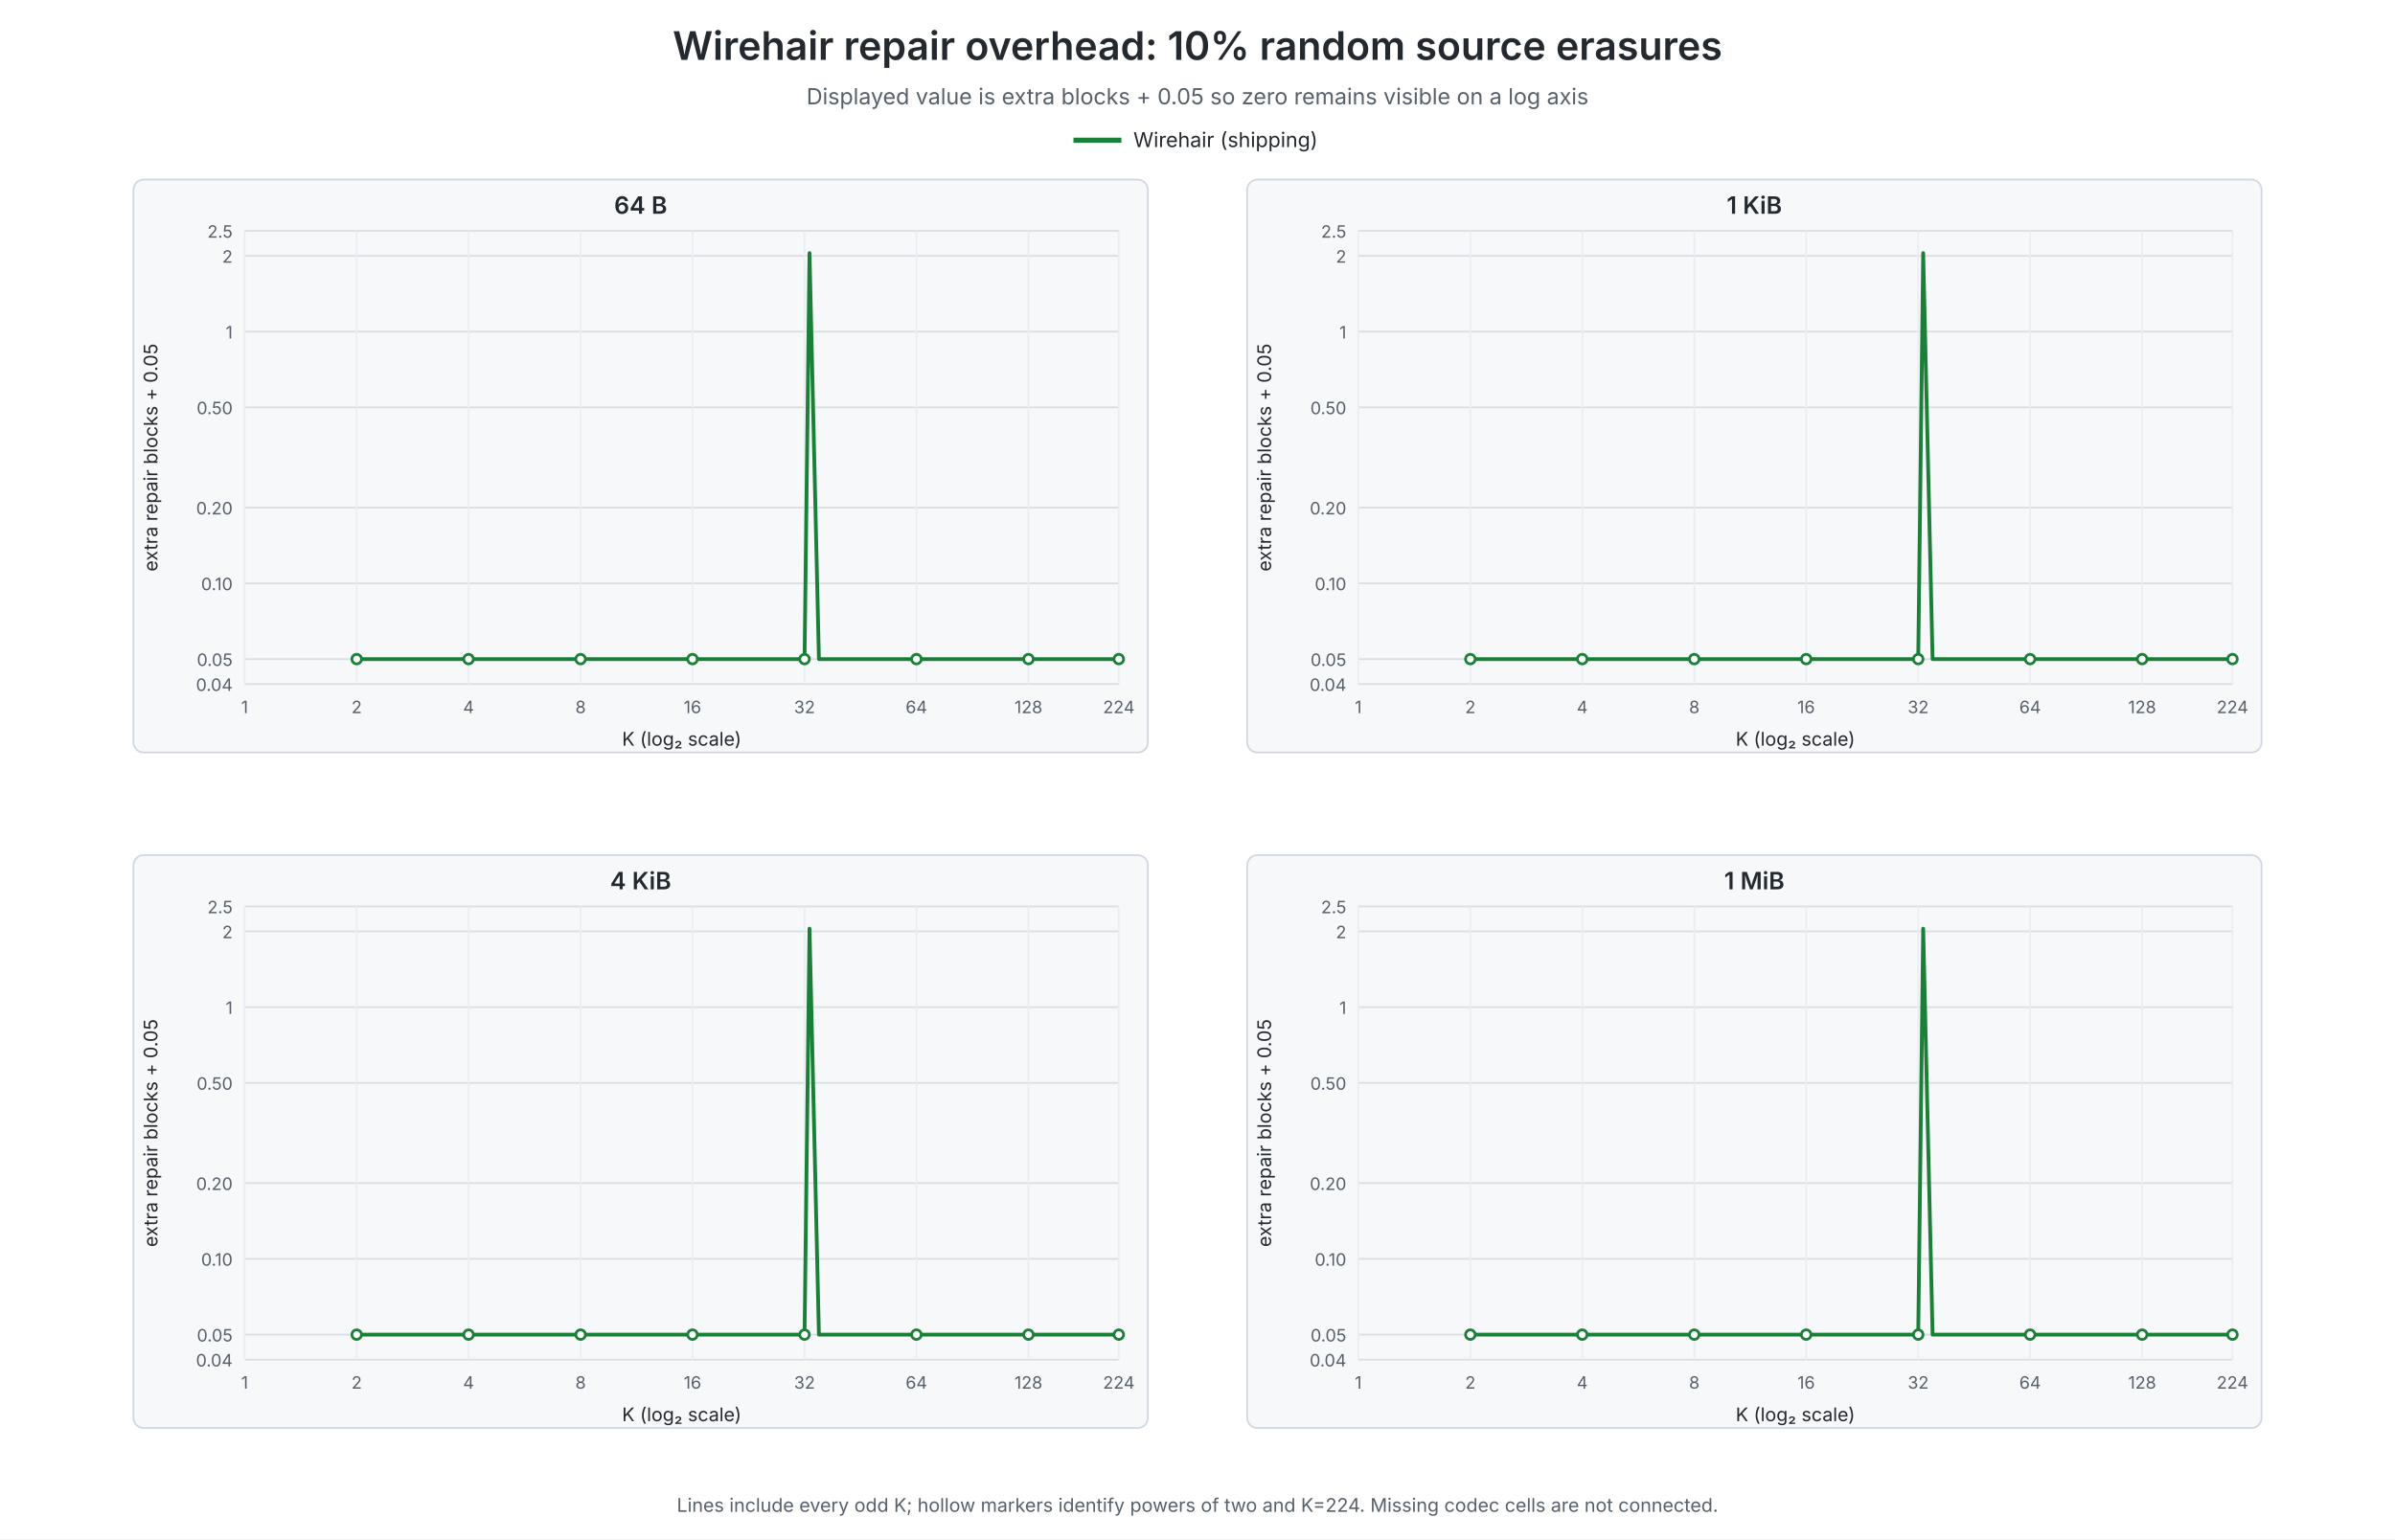
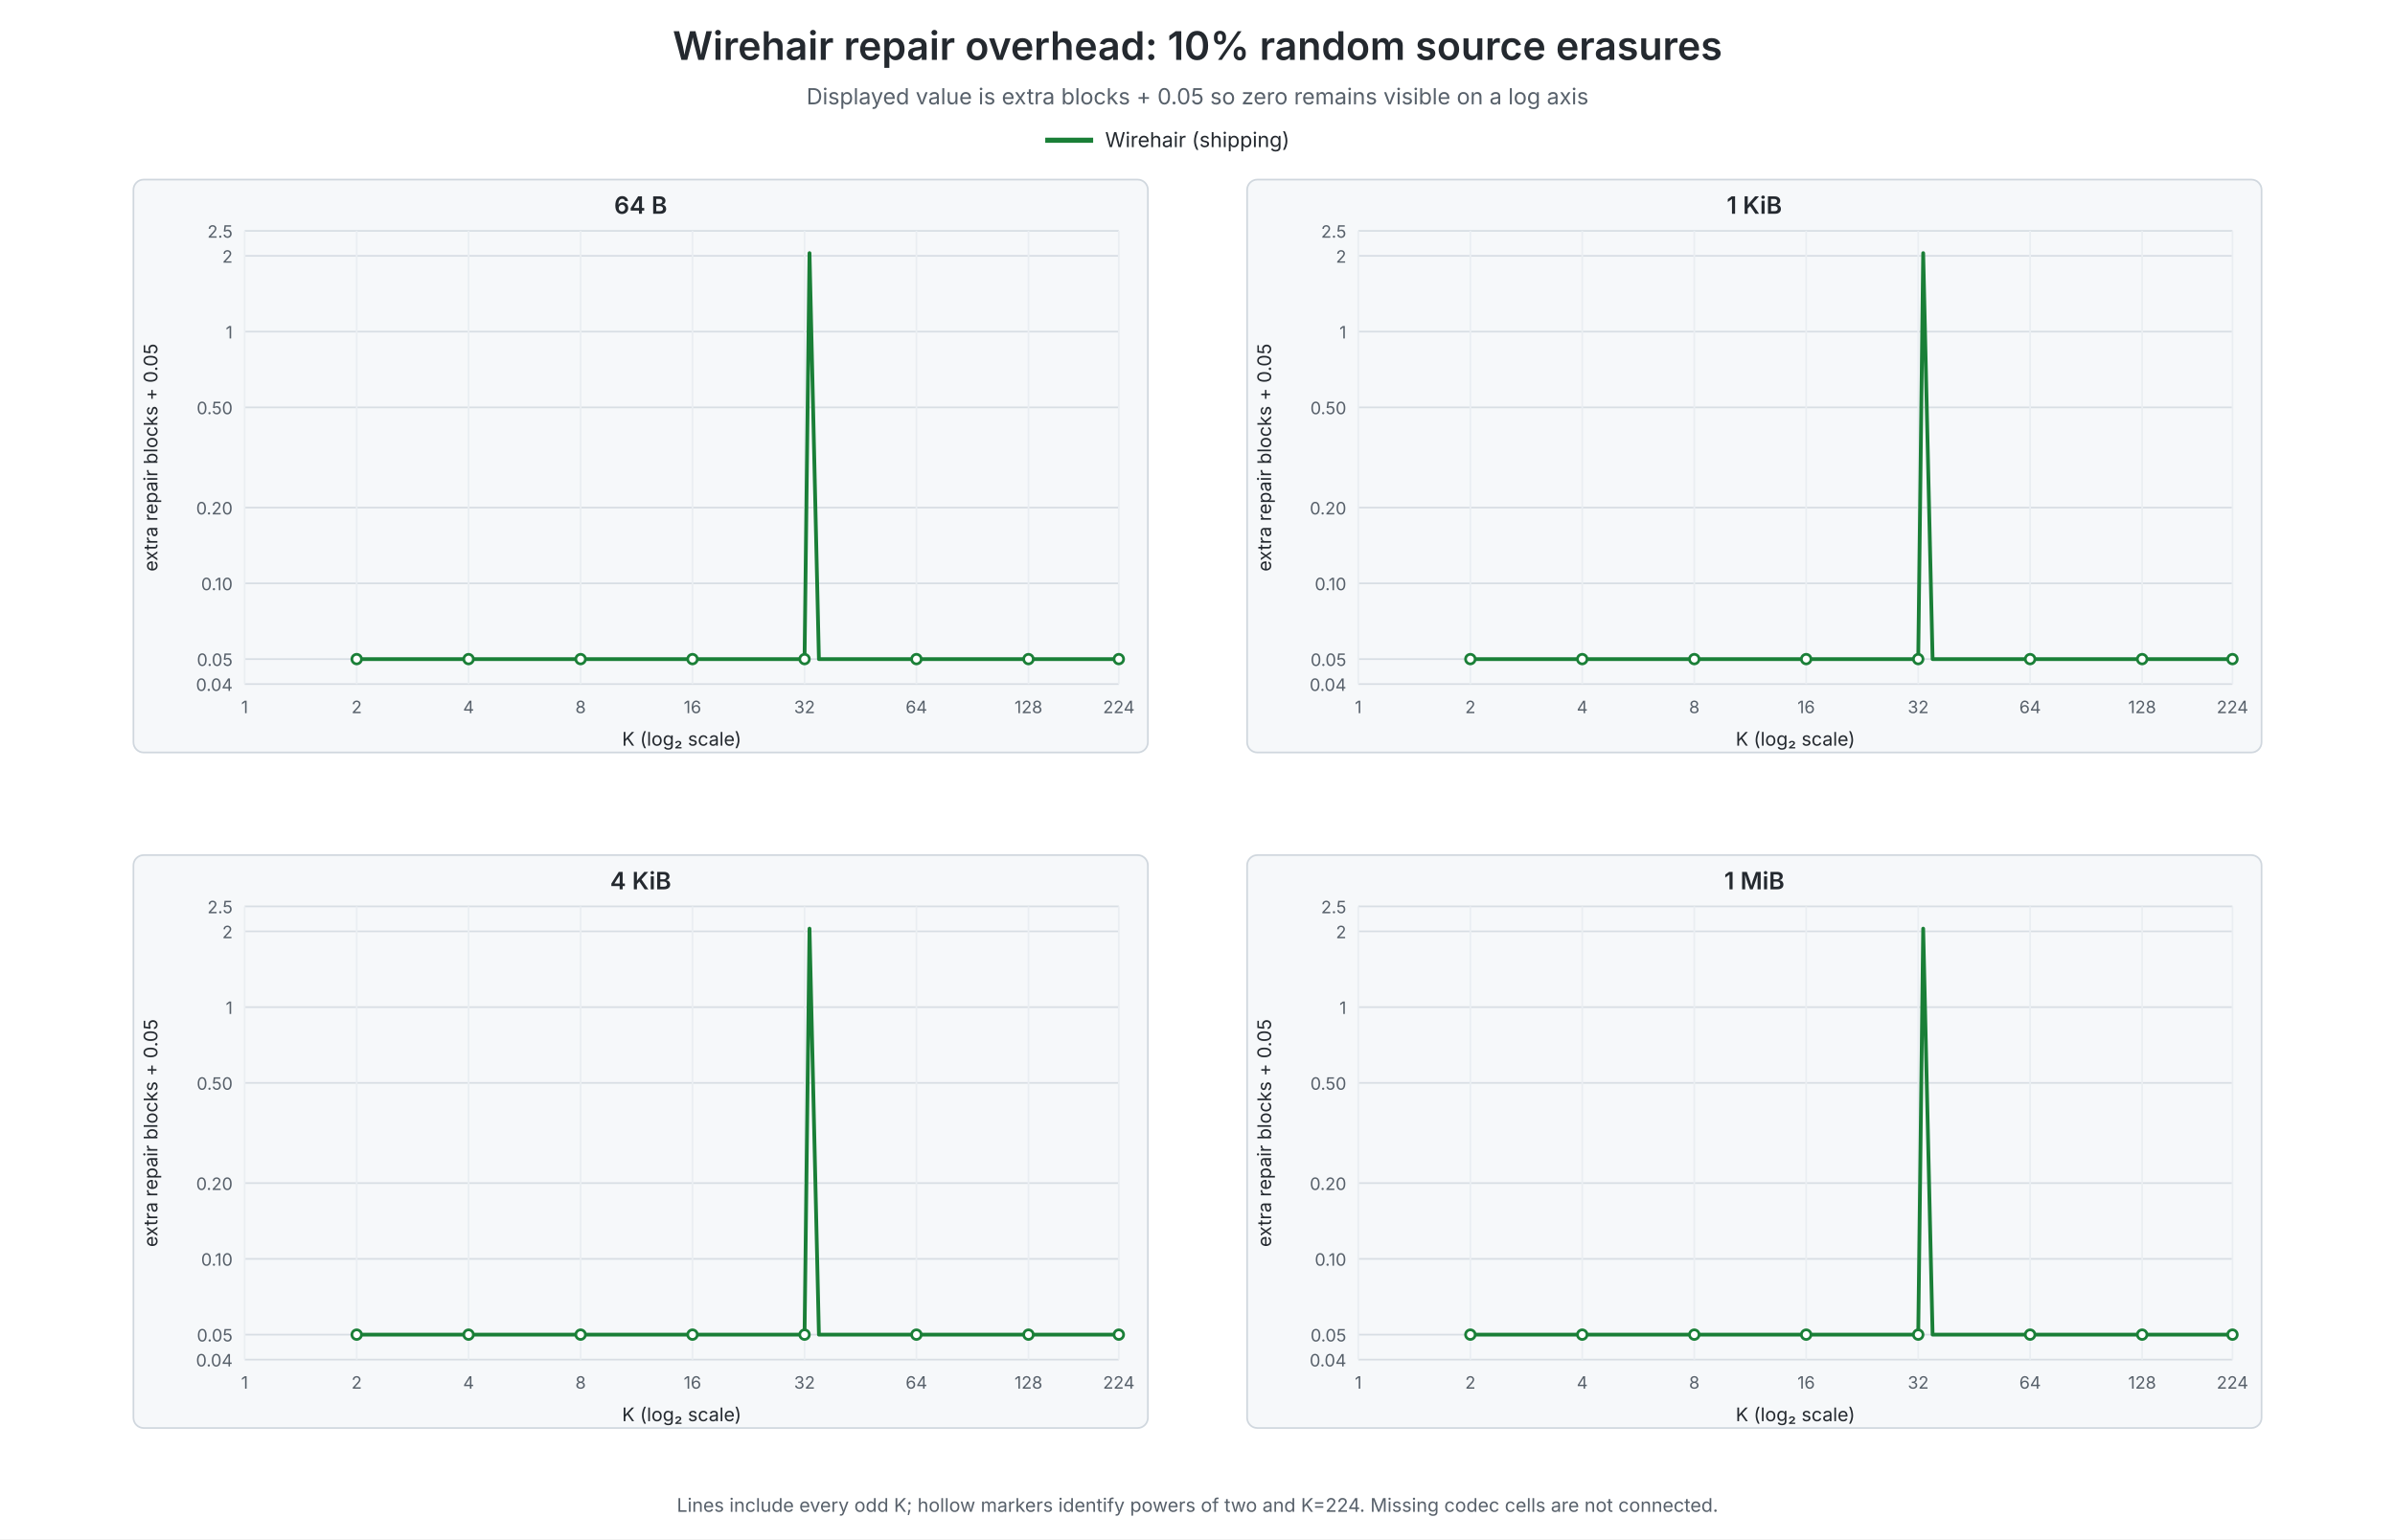
<svg xmlns="http://www.w3.org/2000/svg" width="1400" height="900" viewBox="0 0 1400 900">
  <rect width="100%" height="100%" fill="#ffffff" />
  <style>text { font-family: -apple-system,BlinkMacSystemFont,"Segoe UI",sans-serif; }</style>
  <text x="700.0" y="35.0" font-size="23" text-anchor="middle" font-weight="600" fill="#24292f">Wirehair repair overhead: 10% random source erasures</text>
  <text x="700.0" y="61.0" font-size="13" text-anchor="middle" font-weight="normal" fill="#57606a">Displayed value is extra blocks + 0.05 so zero remains visible on a log axis</text>
-   <line x1="627.5" y1="82" x2="655.5" y2="82" stroke="#1a7f37" stroke-width="3" />
-   <text x="662.5" y="86.0" font-size="12" text-anchor="start" font-weight="normal" fill="#24292f">Wirehair (shipping)</text>
+   <line x1="611.0" y1="82" x2="639.0" y2="82" stroke="#1a7f37" stroke-width="3" />
+   <text x="646.0" y="86.0" font-size="12" text-anchor="start" font-weight="normal" fill="#24292f">Wirehair (shipping)</text>
  <rect x="78.0" y="105.0" width="593.0" height="335.0" rx="6" fill="#f6f8fa" stroke="#d0d7de" />
  <text x="374.5" y="125.0" font-size="14" text-anchor="middle" font-weight="600" fill="#24292f">64 B</text>
  <line x1="143.0" y1="400.0" x2="654.0" y2="400.0" stroke="#d8dee4" stroke-width="1" />
  <text x="136.0" y="404.0" font-size="10" text-anchor="end" font-weight="normal" fill="#57606a">0.04</text>
  <line x1="143.0" y1="385.4" x2="654.0" y2="385.4" stroke="#d8dee4" stroke-width="1" />
  <text x="136.0" y="389.4" font-size="10" text-anchor="end" font-weight="normal" fill="#57606a">0.05</text>
  <line x1="143.0" y1="341.1" x2="654.0" y2="341.1" stroke="#d8dee4" stroke-width="1" />
  <text x="136.0" y="345.1" font-size="10" text-anchor="end" font-weight="normal" fill="#57606a">0.10</text>
  <line x1="143.0" y1="296.8" x2="654.0" y2="296.8" stroke="#d8dee4" stroke-width="1" />
  <text x="136.0" y="300.8" font-size="10" text-anchor="end" font-weight="normal" fill="#57606a">0.20</text>
  <line x1="143.0" y1="238.2" x2="654.0" y2="238.2" stroke="#d8dee4" stroke-width="1" />
  <text x="136.0" y="242.2" font-size="10" text-anchor="end" font-weight="normal" fill="#57606a">0.50</text>
  <line x1="143.0" y1="193.9" x2="654.0" y2="193.9" stroke="#d8dee4" stroke-width="1" />
  <text x="136.0" y="197.9" font-size="10" text-anchor="end" font-weight="normal" fill="#57606a">1</text>
  <line x1="143.0" y1="149.6" x2="654.0" y2="149.6" stroke="#d8dee4" stroke-width="1" />
  <text x="136.0" y="153.6" font-size="10" text-anchor="end" font-weight="normal" fill="#57606a">2</text>
  <line x1="143.0" y1="135.0" x2="654.0" y2="135.0" stroke="#d8dee4" stroke-width="1" />
  <text x="136.0" y="139.0" font-size="10" text-anchor="end" font-weight="normal" fill="#57606a">2.5</text>
  <line x1="143.0" y1="135.0" x2="143.0" y2="400.0" stroke="#eaeef2" stroke-width="1" />
  <text x="143.0" y="417.0" font-size="10" text-anchor="middle" font-weight="normal" fill="#57606a">1</text>
  <line x1="208.5" y1="135.0" x2="208.5" y2="400.0" stroke="#eaeef2" stroke-width="1" />
  <text x="208.5" y="417.0" font-size="10" text-anchor="middle" font-weight="normal" fill="#57606a">2</text>
  <line x1="273.9" y1="135.0" x2="273.9" y2="400.0" stroke="#eaeef2" stroke-width="1" />
  <text x="273.9" y="417.0" font-size="10" text-anchor="middle" font-weight="normal" fill="#57606a">4</text>
  <line x1="339.4" y1="135.0" x2="339.4" y2="400.0" stroke="#eaeef2" stroke-width="1" />
  <text x="339.4" y="417.0" font-size="10" text-anchor="middle" font-weight="normal" fill="#57606a">8</text>
  <line x1="404.8" y1="135.0" x2="404.8" y2="400.0" stroke="#eaeef2" stroke-width="1" />
  <text x="404.8" y="417.0" font-size="10" text-anchor="middle" font-weight="normal" fill="#57606a">16</text>
  <line x1="470.3" y1="135.0" x2="470.3" y2="400.0" stroke="#eaeef2" stroke-width="1" />
  <text x="470.3" y="417.0" font-size="10" text-anchor="middle" font-weight="normal" fill="#57606a">32</text>
  <line x1="535.7" y1="135.0" x2="535.7" y2="400.0" stroke="#eaeef2" stroke-width="1" />
  <text x="535.7" y="417.0" font-size="10" text-anchor="middle" font-weight="normal" fill="#57606a">64</text>
  <line x1="601.2" y1="135.0" x2="601.2" y2="400.0" stroke="#eaeef2" stroke-width="1" />
  <text x="601.2" y="417.0" font-size="10" text-anchor="middle" font-weight="normal" fill="#57606a">128</text>
  <line x1="654.0" y1="135.0" x2="654.0" y2="400.0" stroke="#eaeef2" stroke-width="1" />
  <text x="654.0" y="417.0" font-size="10" text-anchor="middle" font-weight="normal" fill="#57606a">224</text>
  <polyline points="208.5,385.4 246.7,385.4 273.9,385.4 295.0,385.4 326.7,385.4 339.4,385.4 350.5,385.4 369.4,385.4 385.2,385.4 398.7,385.4 404.8,385.4 410.5,385.4 421.0,385.4 430.5,385.4 439.1,385.4 446.9,385.4 454.2,385.4 461.0,385.4 467.3,385.4 470.3,385.4 473.2,148.0 478.7,385.4 484.0,385.4 488.9,385.4 493.7,385.4 498.2,385.4 502.4,385.4 506.6,385.4 510.5,385.4 514.3,385.4 517.9,385.4 521.4,385.4 524.8,385.4 528.0,385.4 531.2,385.4 534.2,385.4 535.7,385.4 537.2,385.4 540.0,385.4 542.8,385.4 545.5,385.4 548.1,385.4 550.7,385.4 553.2,385.4 555.6,385.4 558.0,385.4 560.3,385.4 562.5,385.4 564.7,385.4 566.8,385.4 568.9,385.4 571.0,385.4 573.0,385.4 575.0,385.4 576.9,385.4 578.8,385.4 580.6,385.4 582.5,385.4 584.2,385.4 586.0,385.4 587.7,385.4 589.4,385.4 591.0,385.4 592.7,385.4 594.3,385.4 595.8,385.4 597.4,385.4 598.9,385.4 600.4,385.4 601.2,385.4 601.9,385.4 603.3,385.4 604.8,385.4 606.2,385.4 607.6,385.4 608.9,385.4 610.3,385.4 611.6,385.4 612.9,385.4 614.2,385.4 615.5,385.4 616.8,385.4 618.0,385.4 619.2,385.4 620.4,385.4 621.6,385.4 622.8,385.4 624.0,385.4 625.1,385.4 626.3,385.4 627.4,385.4 628.5,385.4 629.6,385.4 630.7,385.4 631.8,385.4 632.8,385.4 633.9,385.4 634.9,385.4 635.9,385.4 637.0,385.4 638.0,385.4 639.0,385.4 639.9,385.4 640.9,385.4 641.9,385.4 642.8,385.4 643.8,385.4 644.7,385.4 645.6,385.4 646.5,385.4 647.5,385.4 648.4,385.4 649.2,385.4 650.1,385.4 651.0,385.4 651.9,385.4 652.7,385.4 653.6,385.4 654.0,385.4" fill="none" stroke="#1a7f37" stroke-width="2.2" stroke-linejoin="round" stroke-linecap="round" />
  <circle cx="208.5" cy="385.4" r="2.8" fill="#fff" stroke="#1a7f37" stroke-width="1.6" />
  <circle cx="273.9" cy="385.4" r="2.8" fill="#fff" stroke="#1a7f37" stroke-width="1.6" />
  <circle cx="339.4" cy="385.4" r="2.8" fill="#fff" stroke="#1a7f37" stroke-width="1.6" />
  <circle cx="404.8" cy="385.4" r="2.8" fill="#fff" stroke="#1a7f37" stroke-width="1.6" />
  <circle cx="470.3" cy="385.4" r="2.8" fill="#fff" stroke="#1a7f37" stroke-width="1.6" />
  <circle cx="535.7" cy="385.4" r="2.8" fill="#fff" stroke="#1a7f37" stroke-width="1.6" />
  <circle cx="601.2" cy="385.4" r="2.8" fill="#fff" stroke="#1a7f37" stroke-width="1.6" />
  <circle cx="654.0" cy="385.4" r="2.8" fill="#fff" stroke="#1a7f37" stroke-width="1.6" />
  <text x="398.5" y="436.0" font-size="11" text-anchor="middle" font-weight="normal" fill="#24292f">K (log₂ scale)</text>
  <text x="92.0" y="267.5" font-size="11" text-anchor="middle" font-weight="normal" fill="#24292f" transform="rotate(-90 92.0 267.5)">extra repair blocks + 0.05</text>
  <rect x="729.0" y="105.0" width="593.0" height="335.0" rx="6" fill="#f6f8fa" stroke="#d0d7de" />
  <text x="1025.5" y="125.0" font-size="14" text-anchor="middle" font-weight="600" fill="#24292f">1 KiB</text>
  <line x1="794.0" y1="400.0" x2="1305.0" y2="400.0" stroke="#d8dee4" stroke-width="1" />
  <text x="787.0" y="404.0" font-size="10" text-anchor="end" font-weight="normal" fill="#57606a">0.04</text>
  <line x1="794.0" y1="385.4" x2="1305.0" y2="385.4" stroke="#d8dee4" stroke-width="1" />
  <text x="787.0" y="389.4" font-size="10" text-anchor="end" font-weight="normal" fill="#57606a">0.05</text>
  <line x1="794.0" y1="341.1" x2="1305.0" y2="341.1" stroke="#d8dee4" stroke-width="1" />
  <text x="787.0" y="345.1" font-size="10" text-anchor="end" font-weight="normal" fill="#57606a">0.10</text>
  <line x1="794.0" y1="296.8" x2="1305.0" y2="296.8" stroke="#d8dee4" stroke-width="1" />
  <text x="787.0" y="300.8" font-size="10" text-anchor="end" font-weight="normal" fill="#57606a">0.20</text>
  <line x1="794.0" y1="238.2" x2="1305.0" y2="238.2" stroke="#d8dee4" stroke-width="1" />
  <text x="787.0" y="242.2" font-size="10" text-anchor="end" font-weight="normal" fill="#57606a">0.50</text>
  <line x1="794.0" y1="193.9" x2="1305.0" y2="193.9" stroke="#d8dee4" stroke-width="1" />
  <text x="787.0" y="197.9" font-size="10" text-anchor="end" font-weight="normal" fill="#57606a">1</text>
  <line x1="794.0" y1="149.6" x2="1305.0" y2="149.6" stroke="#d8dee4" stroke-width="1" />
  <text x="787.0" y="153.6" font-size="10" text-anchor="end" font-weight="normal" fill="#57606a">2</text>
  <line x1="794.0" y1="135.0" x2="1305.0" y2="135.0" stroke="#d8dee4" stroke-width="1" />
  <text x="787.0" y="139.0" font-size="10" text-anchor="end" font-weight="normal" fill="#57606a">2.5</text>
  <line x1="794.0" y1="135.0" x2="794.0" y2="400.0" stroke="#eaeef2" stroke-width="1" />
  <text x="794.0" y="417.0" font-size="10" text-anchor="middle" font-weight="normal" fill="#57606a">1</text>
  <line x1="859.5" y1="135.0" x2="859.5" y2="400.0" stroke="#eaeef2" stroke-width="1" />
  <text x="859.5" y="417.0" font-size="10" text-anchor="middle" font-weight="normal" fill="#57606a">2</text>
  <line x1="924.9" y1="135.0" x2="924.9" y2="400.0" stroke="#eaeef2" stroke-width="1" />
  <text x="924.9" y="417.0" font-size="10" text-anchor="middle" font-weight="normal" fill="#57606a">4</text>
  <line x1="990.4" y1="135.0" x2="990.4" y2="400.0" stroke="#eaeef2" stroke-width="1" />
  <text x="990.4" y="417.0" font-size="10" text-anchor="middle" font-weight="normal" fill="#57606a">8</text>
  <line x1="1055.8" y1="135.0" x2="1055.8" y2="400.0" stroke="#eaeef2" stroke-width="1" />
  <text x="1055.8" y="417.0" font-size="10" text-anchor="middle" font-weight="normal" fill="#57606a">16</text>
  <line x1="1121.3" y1="135.0" x2="1121.3" y2="400.0" stroke="#eaeef2" stroke-width="1" />
  <text x="1121.3" y="417.0" font-size="10" text-anchor="middle" font-weight="normal" fill="#57606a">32</text>
  <line x1="1186.7" y1="135.0" x2="1186.7" y2="400.0" stroke="#eaeef2" stroke-width="1" />
  <text x="1186.7" y="417.0" font-size="10" text-anchor="middle" font-weight="normal" fill="#57606a">64</text>
  <line x1="1252.2" y1="135.0" x2="1252.2" y2="400.0" stroke="#eaeef2" stroke-width="1" />
  <text x="1252.2" y="417.0" font-size="10" text-anchor="middle" font-weight="normal" fill="#57606a">128</text>
  <line x1="1305.0" y1="135.0" x2="1305.0" y2="400.0" stroke="#eaeef2" stroke-width="1" />
  <text x="1305.0" y="417.0" font-size="10" text-anchor="middle" font-weight="normal" fill="#57606a">224</text>
  <polyline points="859.5,385.4 897.7,385.4 924.9,385.4 946.0,385.4 977.7,385.4 990.4,385.4 1001.5,385.4 1020.4,385.4 1036.2,385.4 1049.7,385.4 1055.8,385.4 1061.5,385.4 1072.0,385.4 1081.5,385.4 1090.1,385.4 1097.9,385.4 1105.2,385.4 1112.0,385.4 1118.3,385.4 1121.3,385.4 1124.2,148.0 1129.7,385.4 1135.0,385.4 1139.9,385.4 1144.7,385.4 1149.2,385.4 1153.4,385.4 1157.6,385.4 1161.5,385.4 1165.3,385.4 1168.9,385.4 1172.4,385.4 1175.8,385.4 1179.0,385.4 1182.2,385.4 1185.2,385.4 1186.7,385.4 1188.2,385.4 1191.0,385.4 1193.8,385.4 1196.5,385.4 1199.1,385.4 1201.7,385.4 1204.2,385.4 1206.6,385.4 1209.0,385.4 1211.3,385.4 1213.5,385.4 1215.7,385.4 1217.8,385.4 1219.9,385.4 1222.0,385.4 1224.0,385.4 1226.0,385.4 1227.9,385.4 1229.8,385.4 1231.6,385.4 1233.5,385.4 1235.2,385.4 1237.0,385.4 1238.7,385.4 1240.4,385.4 1242.0,385.4 1243.7,385.4 1245.3,385.4 1246.8,385.4 1248.4,385.4 1249.9,385.4 1251.4,385.4 1252.2,385.4 1252.9,385.4 1254.3,385.4 1255.8,385.4 1257.2,385.4 1258.6,385.4 1259.9,385.4 1261.3,385.4 1262.6,385.4 1263.9,385.4 1265.2,385.4 1266.5,385.4 1267.8,385.4 1269.0,385.4 1270.2,385.4 1271.4,385.4 1272.6,385.4 1273.8,385.4 1275.0,385.4 1276.1,385.4 1277.3,385.4 1278.4,385.4 1279.5,385.4 1280.6,385.4 1281.7,385.4 1282.8,385.4 1283.8,385.4 1284.9,385.4 1285.9,385.4 1286.9,385.4 1288.0,385.4 1289.0,385.4 1290.0,385.4 1290.9,385.4 1291.9,385.4 1292.9,385.4 1293.8,385.4 1294.8,385.4 1295.7,385.4 1296.6,385.4 1297.5,385.4 1298.5,385.4 1299.4,385.4 1300.2,385.4 1301.1,385.4 1302.0,385.4 1302.9,385.4 1303.7,385.4 1304.6,385.4 1305.0,385.4" fill="none" stroke="#1a7f37" stroke-width="2.2" stroke-linejoin="round" stroke-linecap="round" />
  <circle cx="859.5" cy="385.4" r="2.8" fill="#fff" stroke="#1a7f37" stroke-width="1.6" />
  <circle cx="924.9" cy="385.4" r="2.8" fill="#fff" stroke="#1a7f37" stroke-width="1.6" />
  <circle cx="990.4" cy="385.4" r="2.8" fill="#fff" stroke="#1a7f37" stroke-width="1.6" />
  <circle cx="1055.8" cy="385.4" r="2.8" fill="#fff" stroke="#1a7f37" stroke-width="1.6" />
  <circle cx="1121.3" cy="385.4" r="2.8" fill="#fff" stroke="#1a7f37" stroke-width="1.6" />
  <circle cx="1186.7" cy="385.4" r="2.8" fill="#fff" stroke="#1a7f37" stroke-width="1.6" />
  <circle cx="1252.2" cy="385.4" r="2.8" fill="#fff" stroke="#1a7f37" stroke-width="1.6" />
  <circle cx="1305.0" cy="385.4" r="2.8" fill="#fff" stroke="#1a7f37" stroke-width="1.6" />
  <text x="1049.5" y="436.0" font-size="11" text-anchor="middle" font-weight="normal" fill="#24292f">K (log₂ scale)</text>
  <text x="743.0" y="267.5" font-size="11" text-anchor="middle" font-weight="normal" fill="#24292f" transform="rotate(-90 743.0 267.5)">extra repair blocks + 0.05</text>
  <rect x="78.0" y="500.0" width="593.0" height="335.0" rx="6" fill="#f6f8fa" stroke="#d0d7de" />
  <text x="374.5" y="520.0" font-size="14" text-anchor="middle" font-weight="600" fill="#24292f">4 KiB</text>
  <line x1="143.0" y1="795.0" x2="654.0" y2="795.0" stroke="#d8dee4" stroke-width="1" />
  <text x="136.0" y="799.0" font-size="10" text-anchor="end" font-weight="normal" fill="#57606a">0.04</text>
  <line x1="143.0" y1="780.4" x2="654.0" y2="780.4" stroke="#d8dee4" stroke-width="1" />
  <text x="136.0" y="784.4" font-size="10" text-anchor="end" font-weight="normal" fill="#57606a">0.05</text>
  <line x1="143.0" y1="736.1" x2="654.0" y2="736.1" stroke="#d8dee4" stroke-width="1" />
  <text x="136.0" y="740.1" font-size="10" text-anchor="end" font-weight="normal" fill="#57606a">0.10</text>
  <line x1="143.0" y1="691.8" x2="654.0" y2="691.8" stroke="#d8dee4" stroke-width="1" />
  <text x="136.0" y="695.8" font-size="10" text-anchor="end" font-weight="normal" fill="#57606a">0.20</text>
  <line x1="143.0" y1="633.2" x2="654.0" y2="633.2" stroke="#d8dee4" stroke-width="1" />
  <text x="136.0" y="637.2" font-size="10" text-anchor="end" font-weight="normal" fill="#57606a">0.50</text>
  <line x1="143.0" y1="588.9" x2="654.0" y2="588.9" stroke="#d8dee4" stroke-width="1" />
  <text x="136.0" y="592.9" font-size="10" text-anchor="end" font-weight="normal" fill="#57606a">1</text>
  <line x1="143.0" y1="544.6" x2="654.0" y2="544.6" stroke="#d8dee4" stroke-width="1" />
  <text x="136.0" y="548.6" font-size="10" text-anchor="end" font-weight="normal" fill="#57606a">2</text>
  <line x1="143.0" y1="530.0" x2="654.0" y2="530.0" stroke="#d8dee4" stroke-width="1" />
  <text x="136.0" y="534.0" font-size="10" text-anchor="end" font-weight="normal" fill="#57606a">2.5</text>
  <line x1="143.0" y1="530.0" x2="143.0" y2="795.0" stroke="#eaeef2" stroke-width="1" />
  <text x="143.0" y="812.0" font-size="10" text-anchor="middle" font-weight="normal" fill="#57606a">1</text>
  <line x1="208.5" y1="530.0" x2="208.5" y2="795.0" stroke="#eaeef2" stroke-width="1" />
  <text x="208.5" y="812.0" font-size="10" text-anchor="middle" font-weight="normal" fill="#57606a">2</text>
  <line x1="273.9" y1="530.0" x2="273.9" y2="795.0" stroke="#eaeef2" stroke-width="1" />
  <text x="273.9" y="812.0" font-size="10" text-anchor="middle" font-weight="normal" fill="#57606a">4</text>
  <line x1="339.4" y1="530.0" x2="339.4" y2="795.0" stroke="#eaeef2" stroke-width="1" />
  <text x="339.4" y="812.0" font-size="10" text-anchor="middle" font-weight="normal" fill="#57606a">8</text>
  <line x1="404.8" y1="530.0" x2="404.8" y2="795.0" stroke="#eaeef2" stroke-width="1" />
  <text x="404.8" y="812.0" font-size="10" text-anchor="middle" font-weight="normal" fill="#57606a">16</text>
  <line x1="470.3" y1="530.0" x2="470.3" y2="795.0" stroke="#eaeef2" stroke-width="1" />
  <text x="470.3" y="812.0" font-size="10" text-anchor="middle" font-weight="normal" fill="#57606a">32</text>
  <line x1="535.7" y1="530.0" x2="535.7" y2="795.0" stroke="#eaeef2" stroke-width="1" />
  <text x="535.7" y="812.0" font-size="10" text-anchor="middle" font-weight="normal" fill="#57606a">64</text>
  <line x1="601.2" y1="530.0" x2="601.2" y2="795.0" stroke="#eaeef2" stroke-width="1" />
  <text x="601.2" y="812.0" font-size="10" text-anchor="middle" font-weight="normal" fill="#57606a">128</text>
  <line x1="654.0" y1="530.0" x2="654.0" y2="795.0" stroke="#eaeef2" stroke-width="1" />
  <text x="654.0" y="812.0" font-size="10" text-anchor="middle" font-weight="normal" fill="#57606a">224</text>
  <polyline points="208.5,780.4 246.7,780.4 273.9,780.4 295.0,780.4 326.7,780.4 339.4,780.4 350.5,780.4 369.4,780.4 385.2,780.4 398.7,780.4 404.8,780.4 410.5,780.4 421.0,780.4 430.5,780.4 439.1,780.4 446.9,780.4 454.2,780.4 461.0,780.4 467.3,780.4 470.3,780.4 473.2,543.0 478.7,780.4 484.0,780.4 488.9,780.4 493.7,780.4 498.2,780.4 502.4,780.4 506.6,780.4 510.5,780.4 514.3,780.4 517.9,780.4 521.4,780.4 524.8,780.4 528.0,780.4 531.2,780.4 534.2,780.4 535.7,780.4 537.2,780.4 540.0,780.4 542.8,780.4 545.5,780.4 548.1,780.4 550.7,780.4 553.2,780.4 555.6,780.4 558.0,780.4 560.3,780.4 562.5,780.4 564.7,780.4 566.8,780.4 568.9,780.4 571.0,780.4 573.0,780.4 575.0,780.4 576.9,780.4 578.8,780.4 580.6,780.4 582.5,780.4 584.2,780.4 586.0,780.4 587.7,780.4 589.4,780.4 591.0,780.4 592.7,780.4 594.3,780.4 595.8,780.4 597.4,780.4 598.9,780.4 600.4,780.4 601.2,780.4 601.9,780.4 603.3,780.4 604.8,780.4 606.2,780.4 607.6,780.4 608.9,780.4 610.3,780.4 611.6,780.4 612.9,780.4 614.2,780.4 615.5,780.4 616.8,780.4 618.0,780.4 619.2,780.4 620.4,780.4 621.6,780.4 622.8,780.4 624.0,780.4 625.1,780.4 626.3,780.4 627.4,780.4 628.5,780.4 629.6,780.4 630.7,780.4 631.8,780.4 632.8,780.4 633.9,780.4 634.9,780.4 635.9,780.4 637.0,780.4 638.0,780.4 639.0,780.4 639.9,780.4 640.9,780.4 641.9,780.4 642.8,780.4 643.8,780.4 644.7,780.4 645.6,780.4 646.5,780.4 647.5,780.4 648.4,780.4 649.2,780.4 650.1,780.4 651.0,780.4 651.9,780.4 652.7,780.4 653.6,780.4 654.0,780.4" fill="none" stroke="#1a7f37" stroke-width="2.2" stroke-linejoin="round" stroke-linecap="round" />
  <circle cx="208.5" cy="780.4" r="2.8" fill="#fff" stroke="#1a7f37" stroke-width="1.6" />
  <circle cx="273.9" cy="780.4" r="2.8" fill="#fff" stroke="#1a7f37" stroke-width="1.6" />
  <circle cx="339.4" cy="780.4" r="2.8" fill="#fff" stroke="#1a7f37" stroke-width="1.6" />
  <circle cx="404.8" cy="780.4" r="2.8" fill="#fff" stroke="#1a7f37" stroke-width="1.6" />
  <circle cx="470.3" cy="780.4" r="2.8" fill="#fff" stroke="#1a7f37" stroke-width="1.6" />
  <circle cx="535.7" cy="780.4" r="2.8" fill="#fff" stroke="#1a7f37" stroke-width="1.6" />
  <circle cx="601.2" cy="780.4" r="2.8" fill="#fff" stroke="#1a7f37" stroke-width="1.6" />
  <circle cx="654.0" cy="780.4" r="2.8" fill="#fff" stroke="#1a7f37" stroke-width="1.6" />
  <text x="398.5" y="831.0" font-size="11" text-anchor="middle" font-weight="normal" fill="#24292f">K (log₂ scale)</text>
  <text x="92.0" y="662.5" font-size="11" text-anchor="middle" font-weight="normal" fill="#24292f" transform="rotate(-90 92.0 662.5)">extra repair blocks + 0.05</text>
  <rect x="729.0" y="500.0" width="593.0" height="335.0" rx="6" fill="#f6f8fa" stroke="#d0d7de" />
  <text x="1025.5" y="520.0" font-size="14" text-anchor="middle" font-weight="600" fill="#24292f">1 MiB</text>
  <line x1="794.0" y1="795.0" x2="1305.0" y2="795.0" stroke="#d8dee4" stroke-width="1" />
  <text x="787.0" y="799.0" font-size="10" text-anchor="end" font-weight="normal" fill="#57606a">0.04</text>
  <line x1="794.0" y1="780.4" x2="1305.0" y2="780.4" stroke="#d8dee4" stroke-width="1" />
  <text x="787.0" y="784.4" font-size="10" text-anchor="end" font-weight="normal" fill="#57606a">0.05</text>
  <line x1="794.0" y1="736.1" x2="1305.0" y2="736.1" stroke="#d8dee4" stroke-width="1" />
  <text x="787.0" y="740.1" font-size="10" text-anchor="end" font-weight="normal" fill="#57606a">0.10</text>
  <line x1="794.0" y1="691.8" x2="1305.0" y2="691.8" stroke="#d8dee4" stroke-width="1" />
  <text x="787.0" y="695.8" font-size="10" text-anchor="end" font-weight="normal" fill="#57606a">0.20</text>
  <line x1="794.0" y1="633.2" x2="1305.0" y2="633.2" stroke="#d8dee4" stroke-width="1" />
  <text x="787.0" y="637.2" font-size="10" text-anchor="end" font-weight="normal" fill="#57606a">0.50</text>
  <line x1="794.0" y1="588.9" x2="1305.0" y2="588.9" stroke="#d8dee4" stroke-width="1" />
  <text x="787.0" y="592.9" font-size="10" text-anchor="end" font-weight="normal" fill="#57606a">1</text>
  <line x1="794.0" y1="544.6" x2="1305.0" y2="544.6" stroke="#d8dee4" stroke-width="1" />
  <text x="787.0" y="548.6" font-size="10" text-anchor="end" font-weight="normal" fill="#57606a">2</text>
  <line x1="794.0" y1="530.0" x2="1305.0" y2="530.0" stroke="#d8dee4" stroke-width="1" />
  <text x="787.0" y="534.0" font-size="10" text-anchor="end" font-weight="normal" fill="#57606a">2.5</text>
  <line x1="794.0" y1="530.0" x2="794.0" y2="795.0" stroke="#eaeef2" stroke-width="1" />
  <text x="794.0" y="812.0" font-size="10" text-anchor="middle" font-weight="normal" fill="#57606a">1</text>
  <line x1="859.5" y1="530.0" x2="859.5" y2="795.0" stroke="#eaeef2" stroke-width="1" />
  <text x="859.5" y="812.0" font-size="10" text-anchor="middle" font-weight="normal" fill="#57606a">2</text>
  <line x1="924.9" y1="530.0" x2="924.9" y2="795.0" stroke="#eaeef2" stroke-width="1" />
  <text x="924.9" y="812.0" font-size="10" text-anchor="middle" font-weight="normal" fill="#57606a">4</text>
  <line x1="990.4" y1="530.0" x2="990.4" y2="795.0" stroke="#eaeef2" stroke-width="1" />
  <text x="990.4" y="812.0" font-size="10" text-anchor="middle" font-weight="normal" fill="#57606a">8</text>
  <line x1="1055.8" y1="530.0" x2="1055.8" y2="795.0" stroke="#eaeef2" stroke-width="1" />
  <text x="1055.8" y="812.0" font-size="10" text-anchor="middle" font-weight="normal" fill="#57606a">16</text>
  <line x1="1121.3" y1="530.0" x2="1121.3" y2="795.0" stroke="#eaeef2" stroke-width="1" />
  <text x="1121.3" y="812.0" font-size="10" text-anchor="middle" font-weight="normal" fill="#57606a">32</text>
  <line x1="1186.7" y1="530.0" x2="1186.7" y2="795.0" stroke="#eaeef2" stroke-width="1" />
  <text x="1186.7" y="812.0" font-size="10" text-anchor="middle" font-weight="normal" fill="#57606a">64</text>
  <line x1="1252.2" y1="530.0" x2="1252.2" y2="795.0" stroke="#eaeef2" stroke-width="1" />
  <text x="1252.2" y="812.0" font-size="10" text-anchor="middle" font-weight="normal" fill="#57606a">128</text>
  <line x1="1305.0" y1="530.0" x2="1305.0" y2="795.0" stroke="#eaeef2" stroke-width="1" />
  <text x="1305.0" y="812.0" font-size="10" text-anchor="middle" font-weight="normal" fill="#57606a">224</text>
  <polyline points="859.5,780.4 897.7,780.4 924.9,780.4 946.0,780.4 977.7,780.4 990.4,780.4 1001.5,780.4 1020.4,780.4 1036.2,780.4 1049.7,780.4 1055.8,780.4 1061.5,780.4 1072.0,780.4 1081.5,780.4 1090.1,780.4 1097.9,780.4 1105.2,780.4 1112.0,780.4 1118.3,780.4 1121.3,780.4 1124.2,543.0 1129.7,780.4 1135.0,780.4 1139.9,780.4 1144.7,780.4 1149.2,780.4 1153.4,780.4 1157.6,780.4 1161.5,780.4 1165.3,780.4 1168.9,780.4 1172.4,780.4 1175.8,780.4 1179.0,780.4 1182.2,780.4 1185.2,780.4 1186.7,780.4 1188.2,780.4 1191.0,780.4 1193.8,780.4 1196.5,780.4 1199.1,780.4 1201.7,780.4 1204.2,780.4 1206.6,780.4 1209.0,780.4 1211.3,780.4 1213.5,780.4 1215.7,780.4 1217.8,780.4 1219.9,780.4 1222.0,780.4 1224.0,780.4 1226.0,780.4 1227.9,780.4 1229.8,780.4 1231.6,780.4 1233.5,780.4 1235.2,780.4 1237.0,780.4 1238.7,780.4 1240.4,780.4 1242.0,780.4 1243.7,780.4 1245.3,780.4 1246.8,780.4 1248.4,780.4 1249.9,780.4 1251.4,780.4 1252.2,780.4 1252.9,780.4 1254.3,780.4 1255.8,780.4 1257.2,780.4 1258.6,780.4 1259.9,780.4 1261.3,780.4 1262.6,780.4 1263.9,780.4 1265.2,780.4 1266.5,780.4 1267.8,780.4 1269.0,780.4 1270.2,780.4 1271.4,780.4 1272.6,780.4 1273.8,780.4 1275.0,780.4 1276.1,780.4 1277.3,780.4 1278.4,780.4 1279.5,780.4 1280.6,780.4 1281.7,780.4 1282.8,780.4 1283.8,780.4 1284.9,780.4 1285.9,780.4 1286.9,780.4 1288.0,780.4 1289.0,780.4 1290.0,780.4 1290.9,780.4 1291.9,780.4 1292.9,780.4 1293.8,780.4 1294.8,780.4 1295.7,780.4 1296.6,780.4 1297.5,780.4 1298.5,780.4 1299.4,780.4 1300.2,780.4 1301.1,780.4 1302.0,780.4 1302.9,780.4 1303.7,780.4 1304.6,780.4 1305.0,780.4" fill="none" stroke="#1a7f37" stroke-width="2.2" stroke-linejoin="round" stroke-linecap="round" />
  <circle cx="859.5" cy="780.4" r="2.8" fill="#fff" stroke="#1a7f37" stroke-width="1.6" />
  <circle cx="924.9" cy="780.4" r="2.8" fill="#fff" stroke="#1a7f37" stroke-width="1.6" />
  <circle cx="990.4" cy="780.4" r="2.8" fill="#fff" stroke="#1a7f37" stroke-width="1.6" />
  <circle cx="1055.8" cy="780.4" r="2.8" fill="#fff" stroke="#1a7f37" stroke-width="1.6" />
  <circle cx="1121.3" cy="780.4" r="2.8" fill="#fff" stroke="#1a7f37" stroke-width="1.6" />
  <circle cx="1186.7" cy="780.4" r="2.8" fill="#fff" stroke="#1a7f37" stroke-width="1.6" />
  <circle cx="1252.2" cy="780.4" r="2.8" fill="#fff" stroke="#1a7f37" stroke-width="1.6" />
  <circle cx="1305.0" cy="780.4" r="2.8" fill="#fff" stroke="#1a7f37" stroke-width="1.6" />
  <text x="1049.5" y="831.0" font-size="11" text-anchor="middle" font-weight="normal" fill="#24292f">K (log₂ scale)</text>
  <text x="743.0" y="662.5" font-size="11" text-anchor="middle" font-weight="normal" fill="#24292f" transform="rotate(-90 743.0 662.5)">extra repair blocks + 0.05</text>
  <text x="700.0" y="884.0" font-size="11" text-anchor="middle" font-weight="normal" fill="#57606a">Lines include every odd K; hollow markers identify powers of two and K=224. Missing codec cells are not connected.</text>
</svg>
